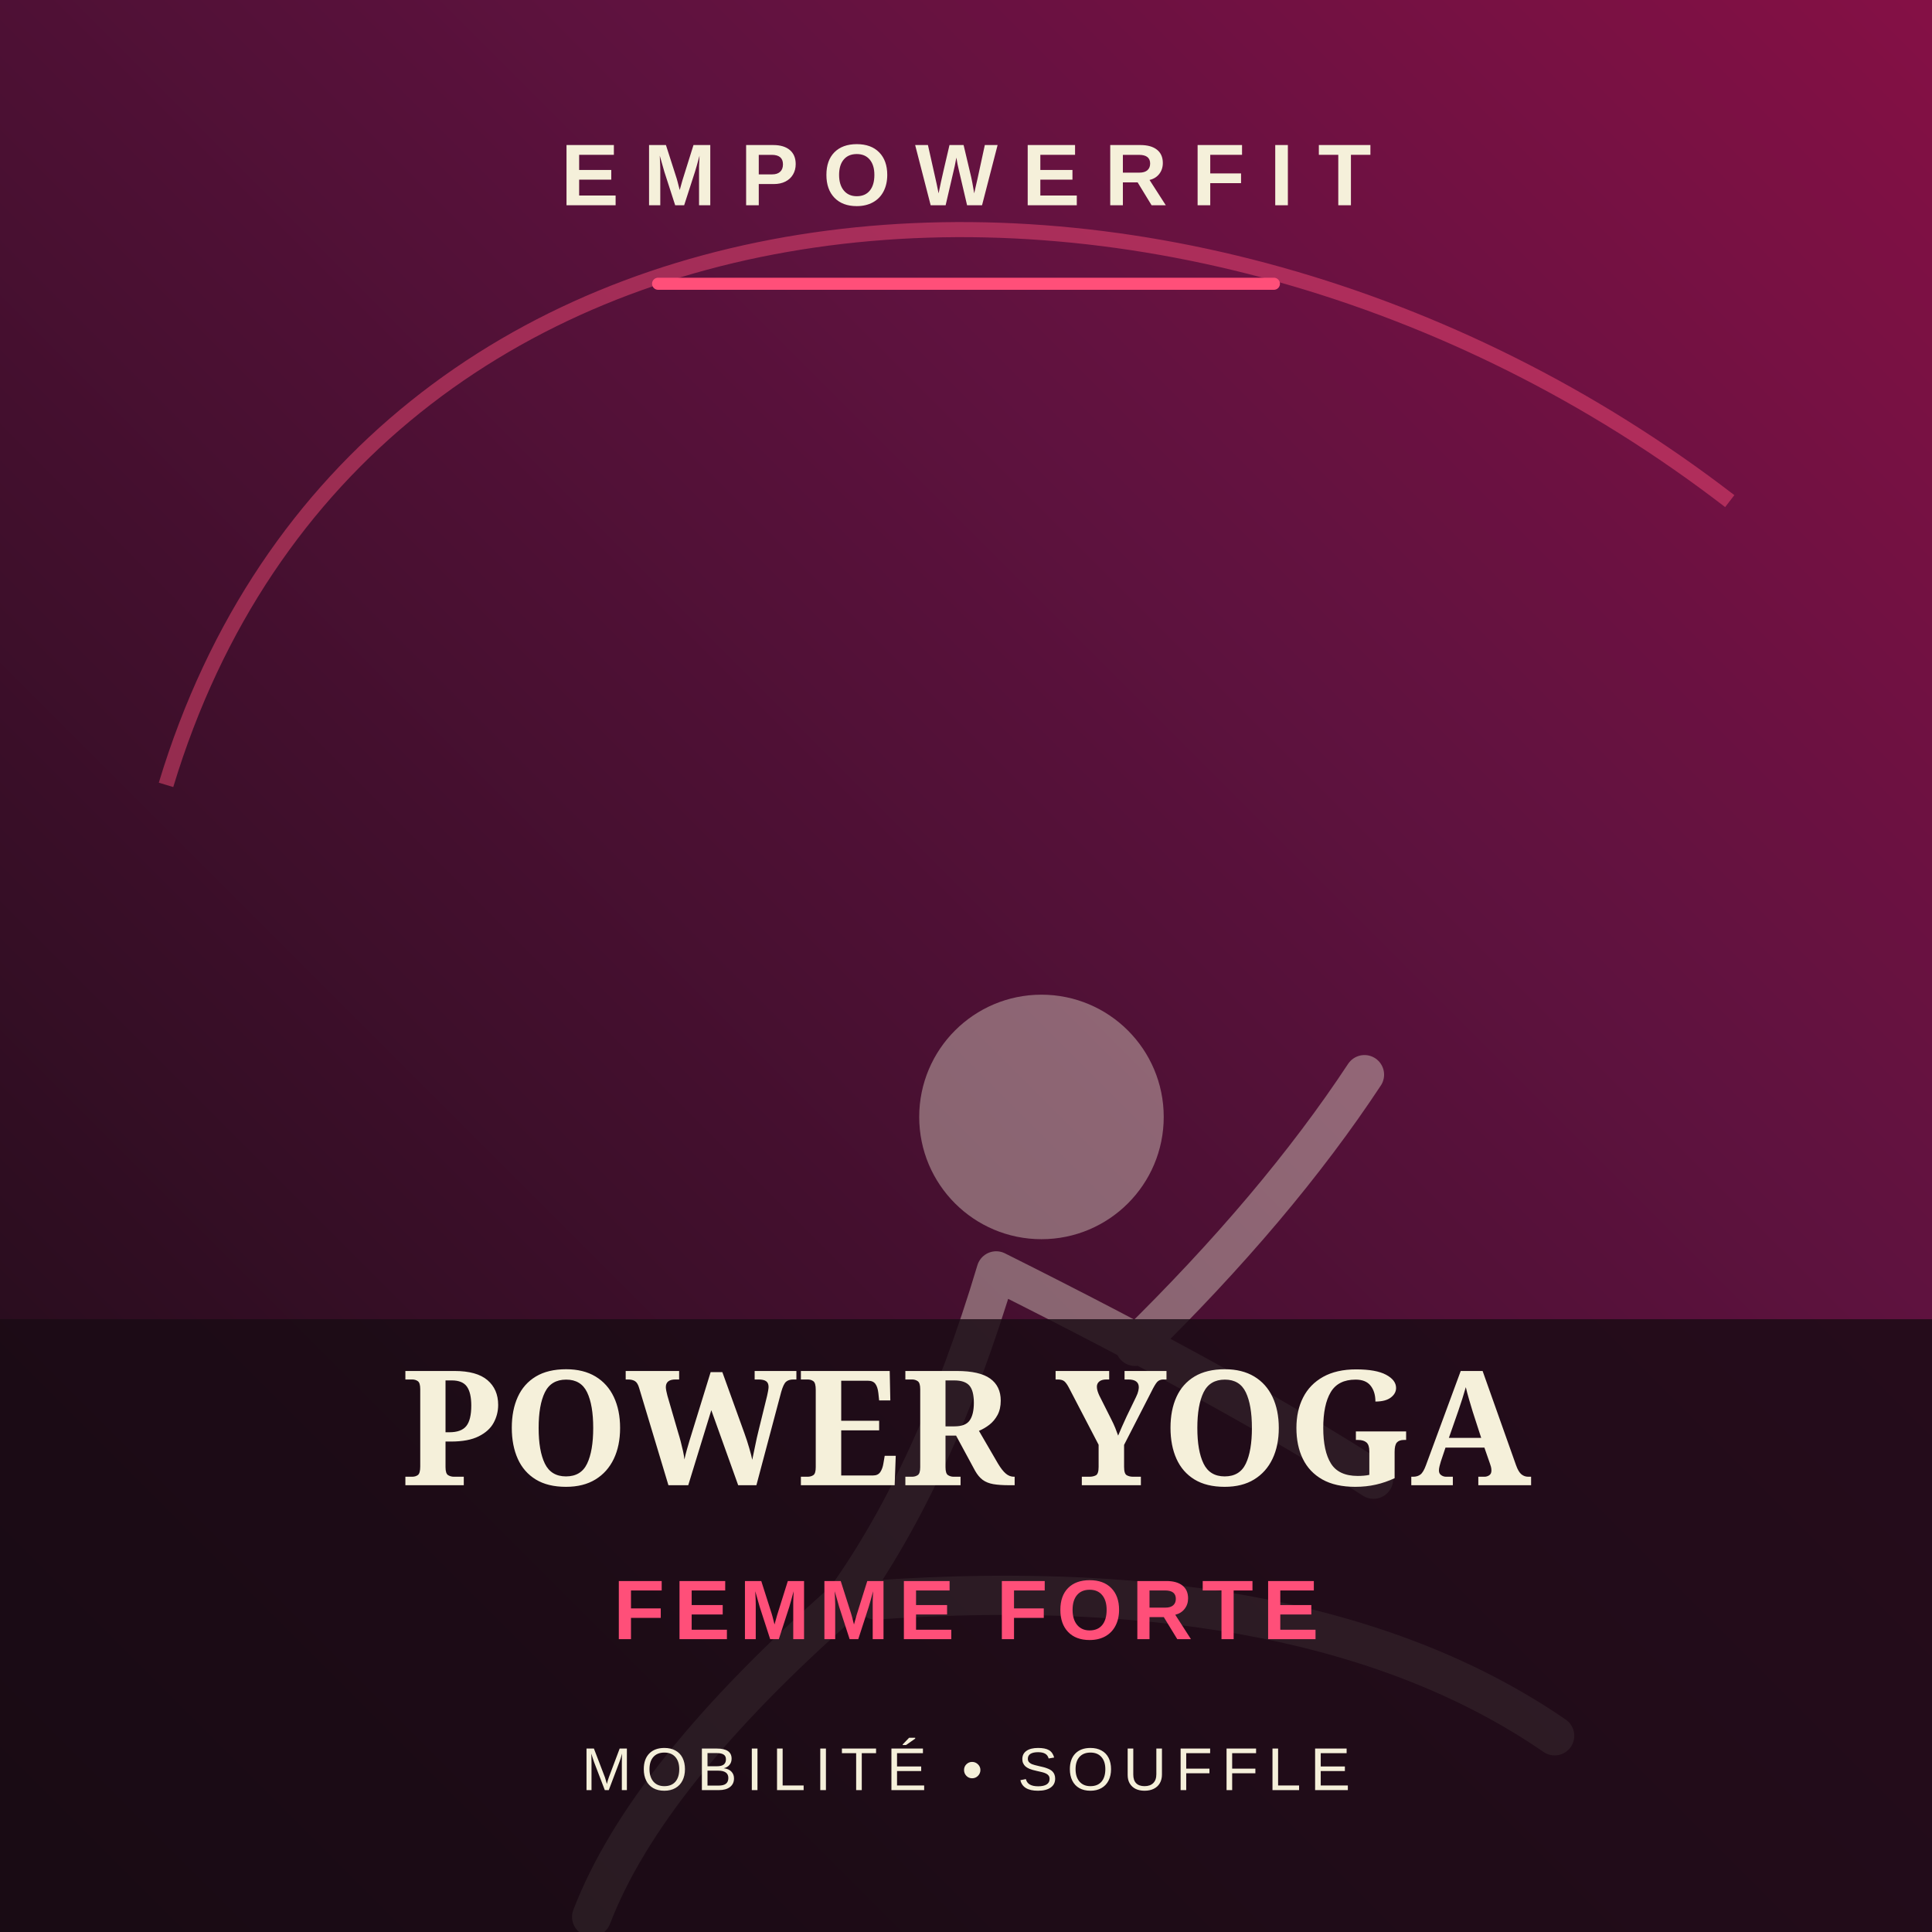
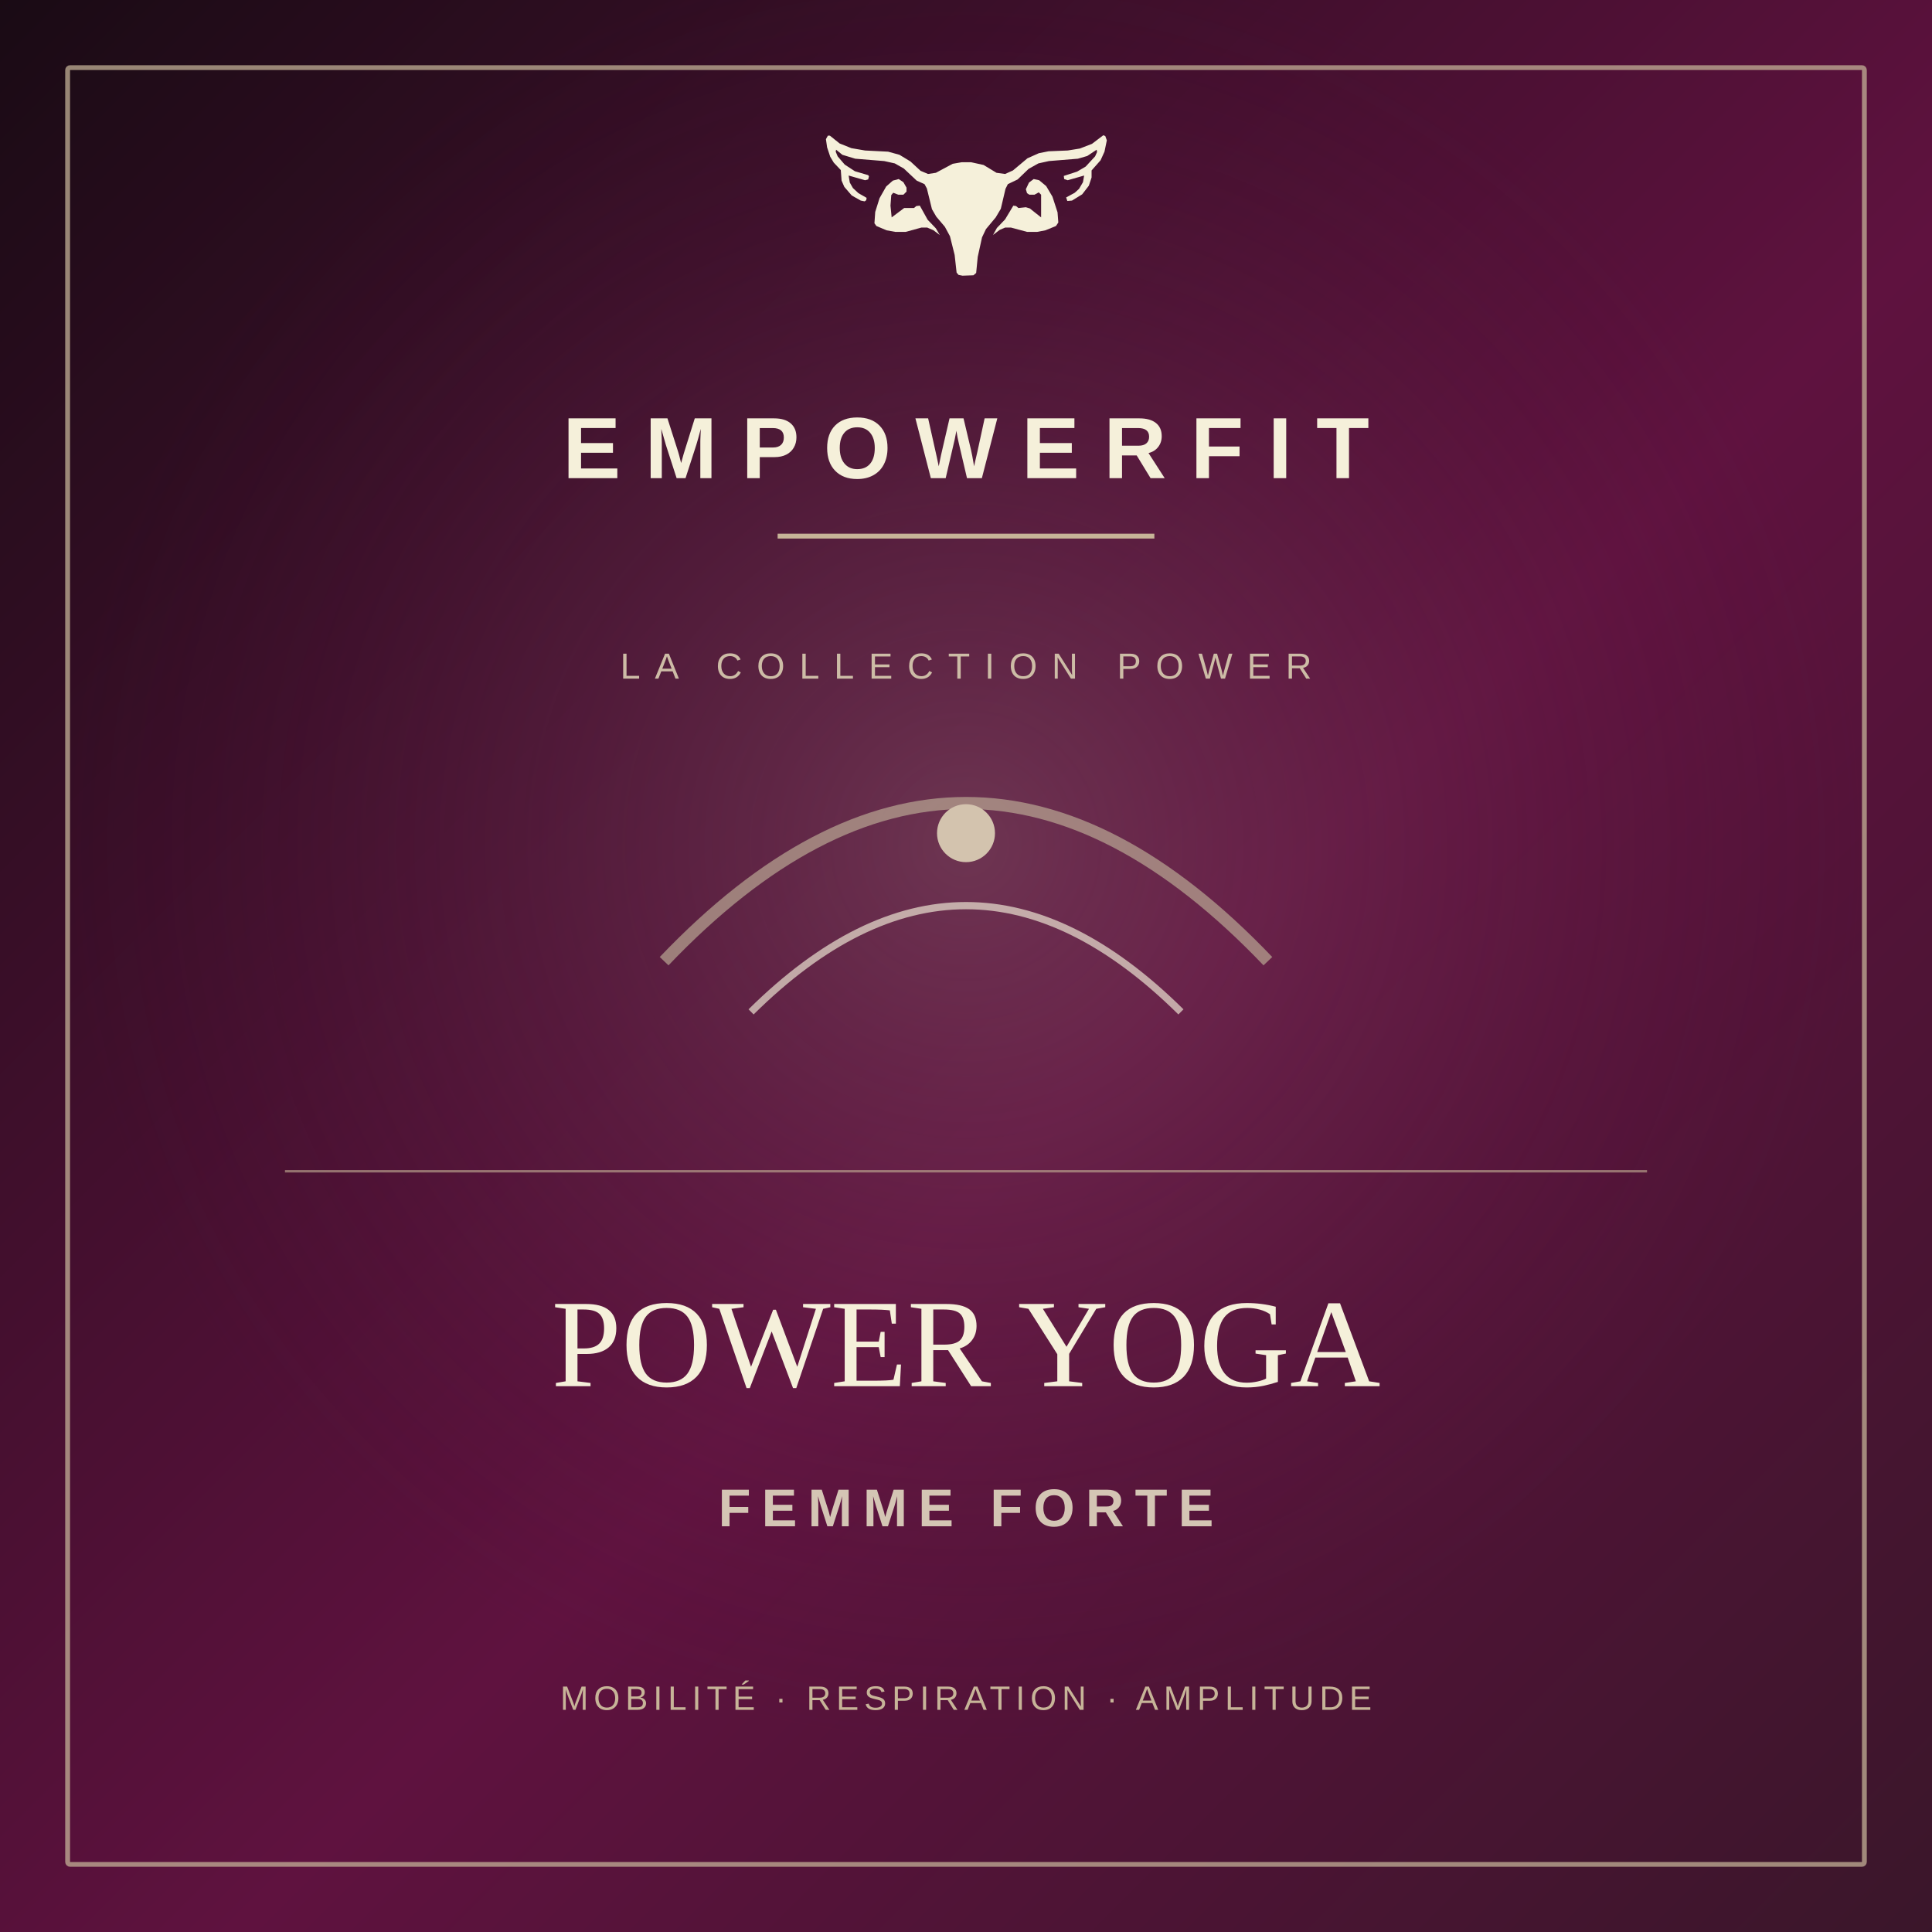
- <svg xmlns="http://www.w3.org/2000/svg" width="640" height="640" viewBox="0 0 640 640" role="img" aria-label="POWER YOGA FEMME FORTE">
+ <svg xmlns="http://www.w3.org/2000/svg" width="800" height="800" viewBox="0 0 800 800" role="img" aria-labelledby="title desc">
  <defs>
-     <linearGradient id="bg" x1="0" y1="1" x2="1" y2="0">
+     <linearGradient id="bg" x1="0" y1="0" x2="1" y2="1">
      <stop stop-color="#190B14" />
-       <stop offset=".66" stop-color="#5F123F" />
-       <stop offset="1" stop-color="#851045" />
+       <stop offset=".56" stop-color="#5F123F" />
+       <stop offset="1" stop-color="#3A162A" />
    </linearGradient>
+     <radialGradient id="glow">
+       <stop stop-color="#8D6071" stop-opacity=".45" />
+       <stop offset="1" stop-color="#5F123F" stop-opacity="0" />
+     </radialGradient>
  </defs>
-   <rect width="640" height="640" fill="url(#bg)" />
-   <path d="M55 260 C120 45 390 25 573 166" fill="none" stroke="#FF4F79" stroke-width="5" opacity=".45" />
-   <g transform="translate(60 70)" opacity=".42">
-     <g fill="none" stroke="#F5F0DA" stroke-width="13" stroke-linecap="round" stroke-linejoin="round" opacity=".9">
-       <circle cx="285" cy="300" r="34" fill="#F5F0DA" />
-       <path d="M270 351 Q250 418 220 460 M270 351 Q350 391 395 420 M230 460 Q375 450 455 505 M220 460 Q154 518 136 565 M316 376 Q363 330 392 286" />
-     </g>
+   <rect width="800" height="800" fill="url(#bg)" />
+   <circle cx="400" cy="350" r="375" fill="url(#glow)" />
+   <rect x="28" y="28" width="744" height="744" rx="1" fill="none" stroke="#C5B398" stroke-width="2" opacity=".73" />
+   <g transform="translate(342 56) scale(.162)" fill="#F5F0DA">
+     <path d="M563,130 545,115 531,112 519,121 511,138 514,148 520,152 533,152 544,146 550,152 550,210 521,187 511,184 492,186 486,181 479,180 458,215 437,237 427,255 444,242 458,236 473,236 514,247 540,247 561,243 588,232 594,223 592,197 579,157Z" />
+     <path d="M154,131 137,161 126,196 124,225 129,232 155,243 177,247 204,247 244,236 259,236 275,243 291,255 281,238 260,216 240,180 231,181 225,186 200,186 168,210 165,180 167,153 172,147 185,152 198,152 206,144 206,134 198,120 186,112 171,116Z" />
+     <path d="M718,13 714,2 709,0 680,22 649,34 618,39 569,41 544,46 515,59 478,90 458,99 436,96 403,76 371,69 347,69 324,73 281,96 261,99 242,91 216,67 188,50 159,42 100,39 65,33 35,21 10,1 5,1 0,10 3,31 11,55 20,70 38,89 40,116 47,132 66,154 89,167 99,169 103,166 104,160 83,148 69,135 61,121 58,103 100,115 108,113 110,105 108,102 74,92 48,75 30,54 25,42 26,37 42,50 75,60 149,66 176,72 199,85 232,116 252,125 258,136 271,189 282,208 304,234 317,258 329,306 334,351 339,357 349,359 377,358 384,352 388,311 399,261 409,240 434,210 447,188 459,137 465,125 490,113 518,86 543,72 570,66 644,60 668,53 692,37 693,43 688,54 664,80 642,93 608,104 609,112 618,115 660,103 657,120 647,137 636,147 614,159 617,168 629,167 655,151 672,129 679,108 679,90 702,64 712,42Z" />
  </g>
-   <rect y="437" width="640" height="203" fill="#190B14" fill-opacity=".82" />
-   <text x="320" y="68" font-family="Arial,sans-serif" font-size="29" font-weight="bold" letter-spacing="8" text-anchor="middle" fill="#F5F0DA">EMPOWERFIT</text>
-   <rect x="216" y="92" width="208" height="4" rx="2" fill="#FF4F79" />
-   <text x="320" y="492" font-family="Georgia,serif" font-size="53" text-anchor="middle" font-weight="bold" fill="#F5F0DA">POWER YOGA</text>
-   <text x="320" y="543" font-family="Arial,sans-serif" font-size="28" text-anchor="middle" font-weight="bold" letter-spacing="3" fill="#FF4F79">FEMME FORTE</text>
-   <text x="320" y="593" font-family="Arial,sans-serif" font-size="20" letter-spacing="3" text-anchor="middle" fill="#F5F0DA">MOBILITÉ • SOUFFLE</text>
+   <text x="400" y="198" font-family="Arial,Helvetica,sans-serif" font-size="36" letter-spacing="10" font-weight="700" fill="#F5F0DA" text-anchor="middle">EMPOWERFIT</text>
+   <path d="M322 222H478" stroke="#C7B498" stroke-width="2" />
+   <text x="400" y="281" font-family="Arial,Helvetica,sans-serif" font-size="15" letter-spacing="6" fill="#CDBCA6" text-anchor="middle">LA COLLECTION POWER</text>
+   <g transform="translate(80 0)">
+     <path d="M195 398 Q320 267 445 398" fill="none" stroke="#B9A793" stroke-width="5" opacity=".7" />
+     <path d="M231 419 Q320 331 409 419" fill="none" stroke="#F5F0DA" stroke-width="3" opacity=".65" />
+     <circle cx="320" cy="345" r="12" fill="#D3C3AE" />
+   </g>
+   <path d="M118 485H682" stroke="#C7B498" stroke-width="1" opacity=".6" />
+   <text x="400" y="574" font-family="Georgia,'Times New Roman',serif" font-size="52" fill="#F5F0DA" text-anchor="middle">POWER YOGA</text>
+   <text x="400" y="632" font-family="Arial,Helvetica,sans-serif" letter-spacing="4.5" font-size="22" font-weight="600" fill="#D4C5B4" text-anchor="middle">FEMME FORTE</text>
+   <text x="400" y="708" font-family="Arial,Helvetica,sans-serif" letter-spacing="2.2" font-size="14" fill="#C7B498" text-anchor="middle">MOBILITÉ · RESPIRATION · AMPLITUDE</text>
</svg>
